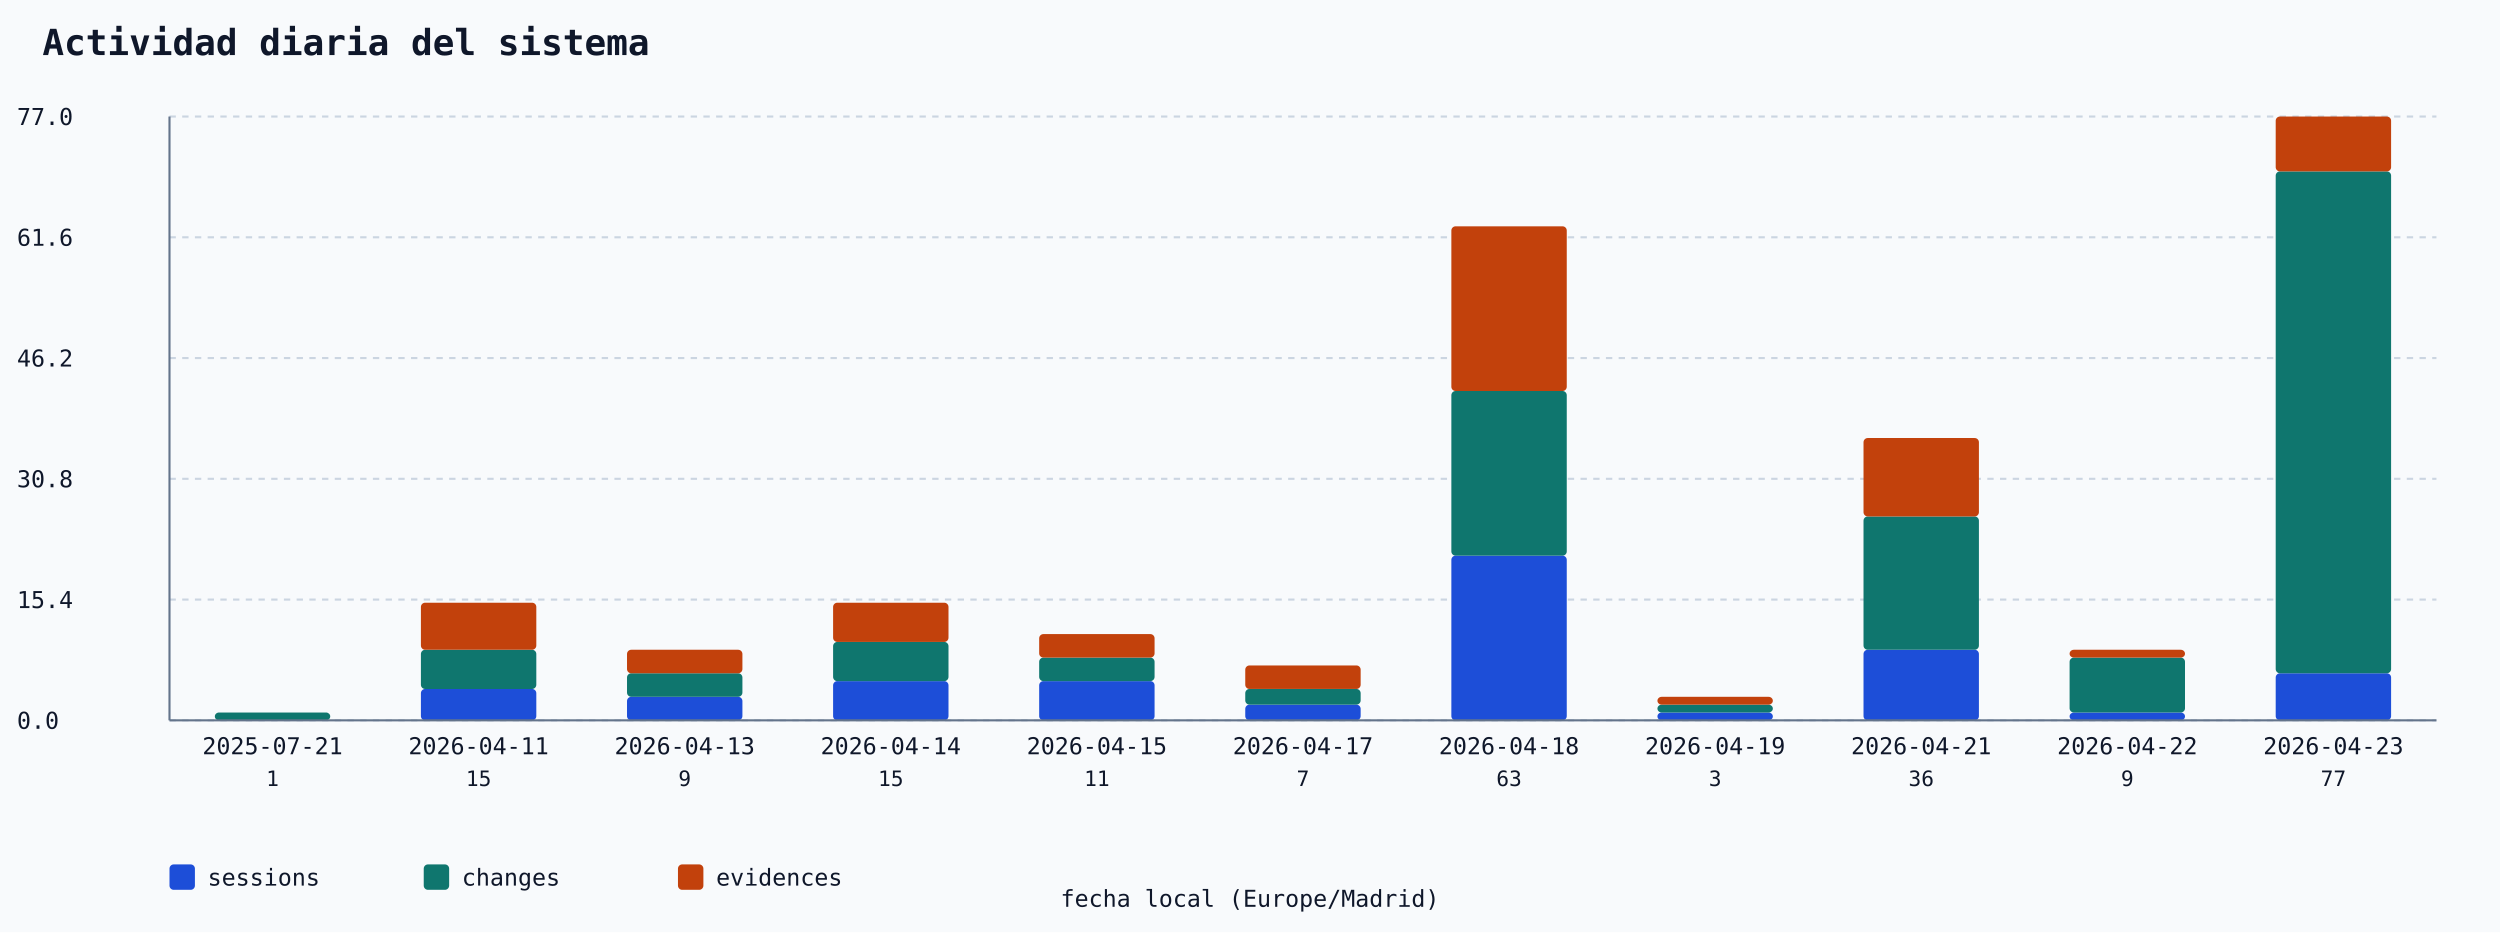
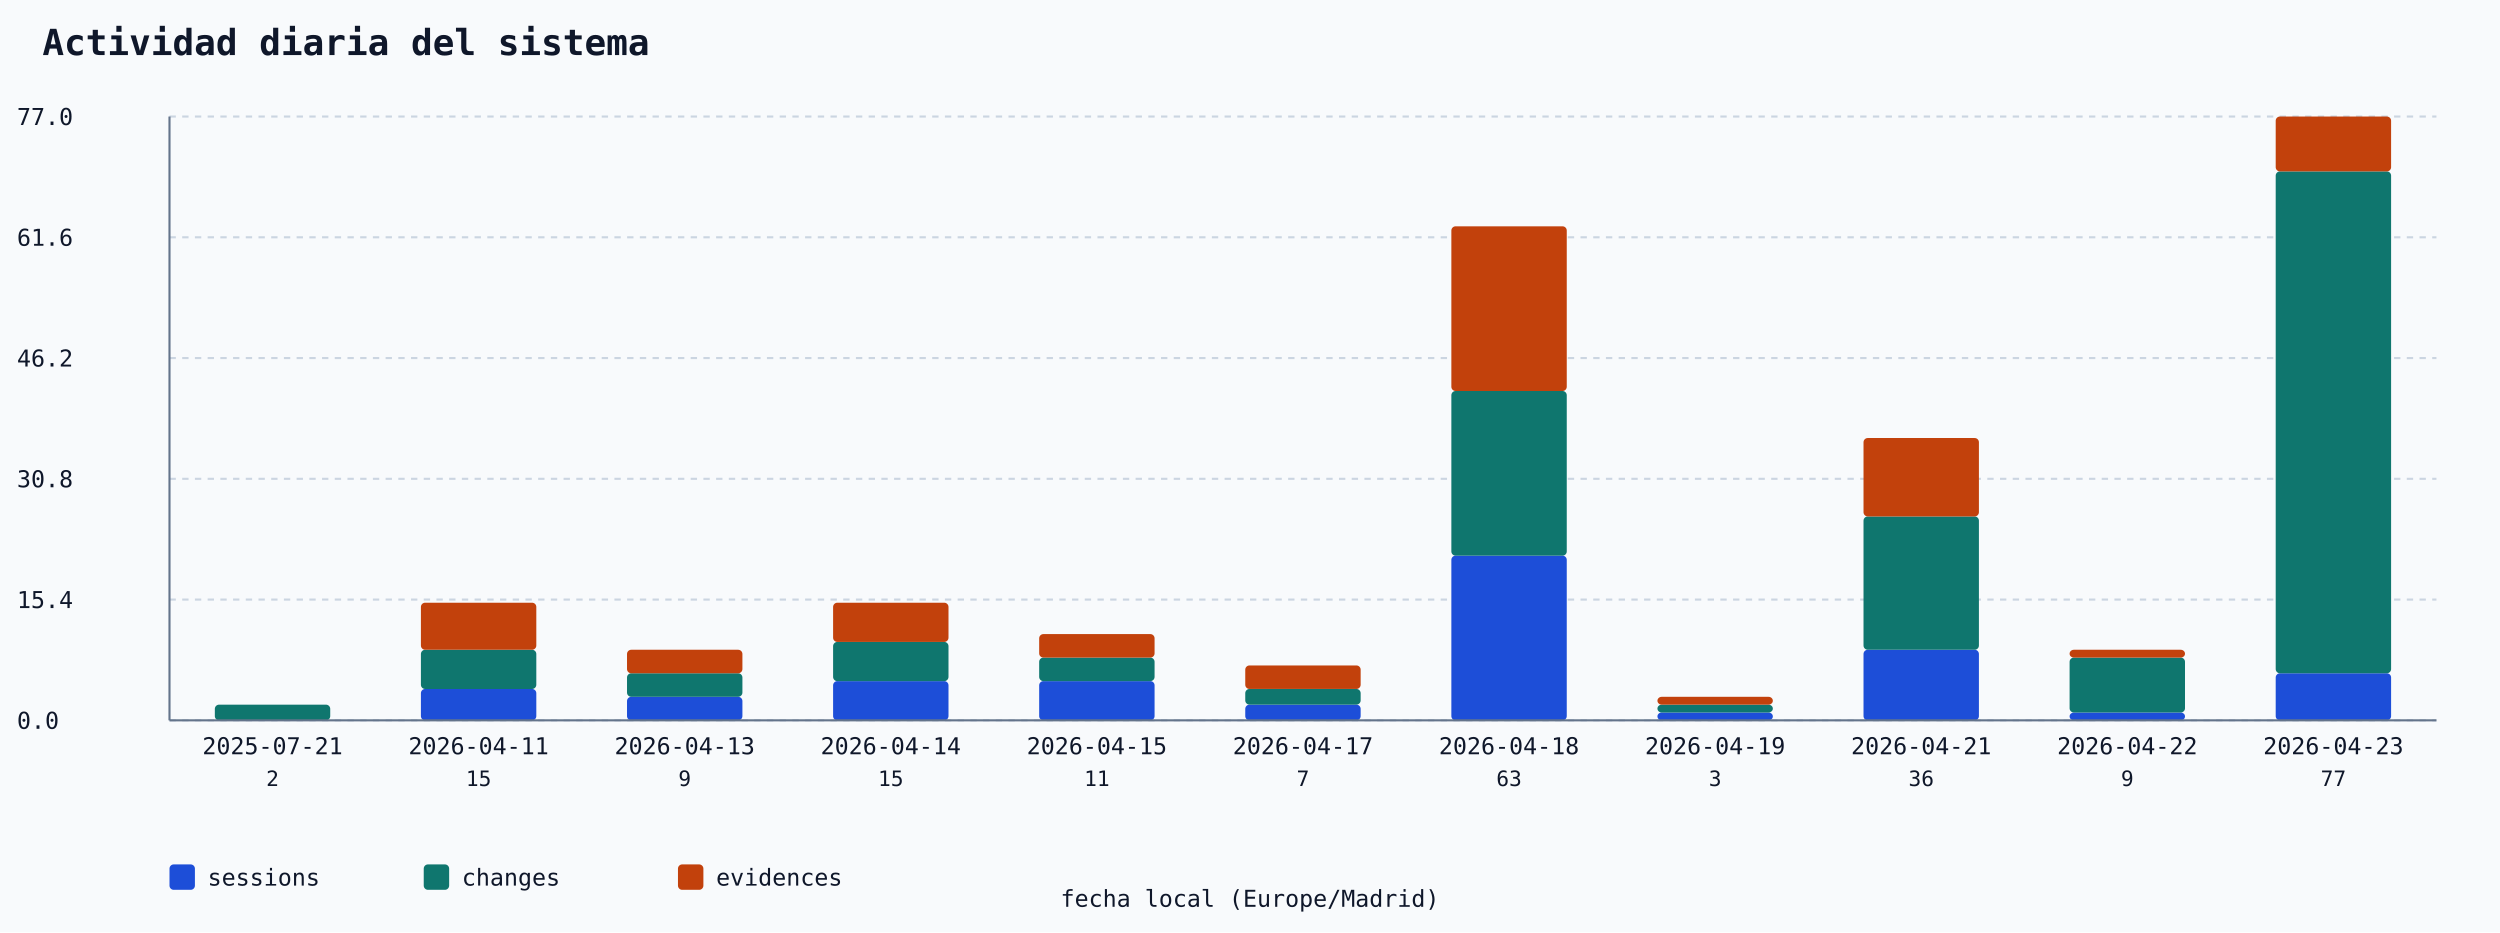
<svg xmlns="http://www.w3.org/2000/svg" width="1180" height="440" viewBox="0 0 1180 440">
  <style>
text { font-family: Menlo, Consolas, monospace; fill: #0f172a; }
.axis { stroke: #64748b; stroke-width: 1; }
.grid { stroke: #cbd5e1; stroke-width: 1; stroke-dasharray: 3 3; }
.title { font-size: 17px; font-weight: 700; }
.label { font-size: 11px; }
.small { font-size: 10px; }
</style>
  <rect x="0" y="0" width="1180" height="440" fill="#f8fafc" />
  <text x="20" y="26" class="title">Actividad diaria del sistema</text>
  <line x1="80" y1="340.00" x2="1150" y2="340.00" class="grid" />
  <text x="8" y="344.00" class="label">0.0</text>
  <line x1="80" y1="283.00" x2="1150" y2="283.00" class="grid" />
  <text x="8" y="287.00" class="label">15.4</text>
  <line x1="80" y1="226.00" x2="1150" y2="226.00" class="grid" />
  <text x="8" y="230.00" class="label">30.8</text>
  <line x1="80" y1="169.00" x2="1150" y2="169.00" class="grid" />
  <text x="8" y="173.00" class="label">46.2</text>
  <line x1="80" y1="112.00" x2="1150" y2="112.00" class="grid" />
  <text x="8" y="116.00" class="label">61.6</text>
  <line x1="80" y1="55.00" x2="1150" y2="55.00" class="grid" />
  <text x="8" y="59.00" class="label">77.0</text>
-   <rect x="101.40" y="336.30" width="54.47" height="3.70" fill="#0f766e" rx="2" />
+   <rect x="101.40" y="332.60" width="54.47" height="7.40" fill="#0f766e" rx="2" />
  <text x="128.64" y="356.00" text-anchor="middle" class="label">2025-07-21</text>
-   <text x="128.64" y="371.00" text-anchor="middle" class="small">1</text>
+   <text x="128.64" y="371.00" text-anchor="middle" class="small">2</text>
  <rect x="198.67" y="325.19" width="54.47" height="14.81" fill="#1d4ed8" rx="2" />
  <rect x="198.67" y="306.69" width="54.47" height="18.51" fill="#0f766e" rx="2" />
  <rect x="198.67" y="284.48" width="54.47" height="22.21" fill="#c2410c" rx="2" />
  <text x="225.91" y="356.00" text-anchor="middle" class="label">2026-04-11</text>
  <text x="225.91" y="371.00" text-anchor="middle" class="small">15</text>
  <rect x="295.95" y="328.90" width="54.47" height="11.10" fill="#1d4ed8" rx="2" />
  <rect x="295.95" y="317.79" width="54.47" height="11.10" fill="#0f766e" rx="2" />
  <rect x="295.95" y="306.69" width="54.47" height="11.10" fill="#c2410c" rx="2" />
  <text x="323.18" y="356.00" text-anchor="middle" class="label">2026-04-13</text>
  <text x="323.18" y="371.00" text-anchor="middle" class="small">9</text>
  <rect x="393.22" y="321.49" width="54.47" height="18.51" fill="#1d4ed8" rx="2" />
  <rect x="393.22" y="302.99" width="54.47" height="18.51" fill="#0f766e" rx="2" />
  <rect x="393.22" y="284.48" width="54.47" height="18.51" fill="#c2410c" rx="2" />
  <text x="420.45" y="356.00" text-anchor="middle" class="label">2026-04-14</text>
  <text x="420.45" y="371.00" text-anchor="middle" class="small">15</text>
  <rect x="490.49" y="321.49" width="54.47" height="18.51" fill="#1d4ed8" rx="2" />
  <rect x="490.49" y="310.39" width="54.47" height="11.10" fill="#0f766e" rx="2" />
  <rect x="490.49" y="299.29" width="54.47" height="11.10" fill="#c2410c" rx="2" />
  <text x="517.73" y="356.00" text-anchor="middle" class="label">2026-04-15</text>
  <text x="517.73" y="371.00" text-anchor="middle" class="small">11</text>
  <rect x="587.76" y="332.60" width="54.47" height="7.40" fill="#1d4ed8" rx="2" />
  <rect x="587.76" y="325.19" width="54.47" height="7.40" fill="#0f766e" rx="2" />
  <rect x="587.76" y="314.09" width="54.47" height="11.10" fill="#c2410c" rx="2" />
  <text x="615.00" y="356.00" text-anchor="middle" class="label">2026-04-17</text>
  <text x="615.00" y="371.00" text-anchor="middle" class="small">7</text>
  <rect x="685.04" y="262.27" width="54.47" height="77.73" fill="#1d4ed8" rx="2" />
  <rect x="685.04" y="184.55" width="54.47" height="77.73" fill="#0f766e" rx="2" />
  <rect x="685.04" y="106.82" width="54.47" height="77.73" fill="#c2410c" rx="2" />
  <text x="712.27" y="356.00" text-anchor="middle" class="label">2026-04-18</text>
  <text x="712.27" y="371.00" text-anchor="middle" class="small">63</text>
  <rect x="782.31" y="336.30" width="54.47" height="3.70" fill="#1d4ed8" rx="2" />
  <rect x="782.31" y="332.60" width="54.47" height="3.70" fill="#0f766e" rx="2" />
  <rect x="782.31" y="328.90" width="54.47" height="3.70" fill="#c2410c" rx="2" />
  <text x="809.55" y="356.00" text-anchor="middle" class="label">2026-04-19</text>
  <text x="809.55" y="371.00" text-anchor="middle" class="small">3</text>
  <rect x="879.58" y="306.69" width="54.47" height="33.31" fill="#1d4ed8" rx="2" />
  <rect x="879.58" y="243.77" width="54.47" height="62.92" fill="#0f766e" rx="2" />
  <rect x="879.58" y="206.75" width="54.47" height="37.01" fill="#c2410c" rx="2" />
  <text x="906.82" y="356.00" text-anchor="middle" class="label">2026-04-21</text>
  <text x="906.82" y="371.00" text-anchor="middle" class="small">36</text>
  <rect x="976.85" y="336.30" width="54.47" height="3.70" fill="#1d4ed8" rx="2" />
  <rect x="976.85" y="310.39" width="54.47" height="25.91" fill="#0f766e" rx="2" />
  <rect x="976.85" y="306.69" width="54.47" height="3.70" fill="#c2410c" rx="2" />
  <text x="1004.09" y="356.00" text-anchor="middle" class="label">2026-04-22</text>
  <text x="1004.09" y="371.00" text-anchor="middle" class="small">9</text>
  <rect x="1074.13" y="317.79" width="54.47" height="22.21" fill="#1d4ed8" rx="2" />
  <rect x="1074.13" y="80.91" width="54.47" height="236.88" fill="#0f766e" rx="2" />
  <rect x="1074.13" y="55.00" width="54.47" height="25.91" fill="#c2410c" rx="2" />
  <text x="1101.36" y="356.00" text-anchor="middle" class="label">2026-04-23</text>
  <text x="1101.36" y="371.00" text-anchor="middle" class="small">77</text>
  <rect x="80" y="408" width="12" height="12" fill="#1d4ed8" rx="2" />
  <text x="98" y="418" class="label">sessions</text>
  <rect x="200" y="408" width="12" height="12" fill="#0f766e" rx="2" />
  <text x="218" y="418" class="label">changes</text>
  <rect x="320" y="408" width="12" height="12" fill="#c2410c" rx="2" />
  <text x="338" y="418" class="label">evidences</text>
  <line x1="80" y1="340" x2="1150" y2="340" class="axis" />
  <line x1="80" y1="55" x2="80" y2="340" class="axis" />
  <text x="590" y="428" text-anchor="middle" class="label">fecha local (Europe/Madrid)</text>
</svg>
